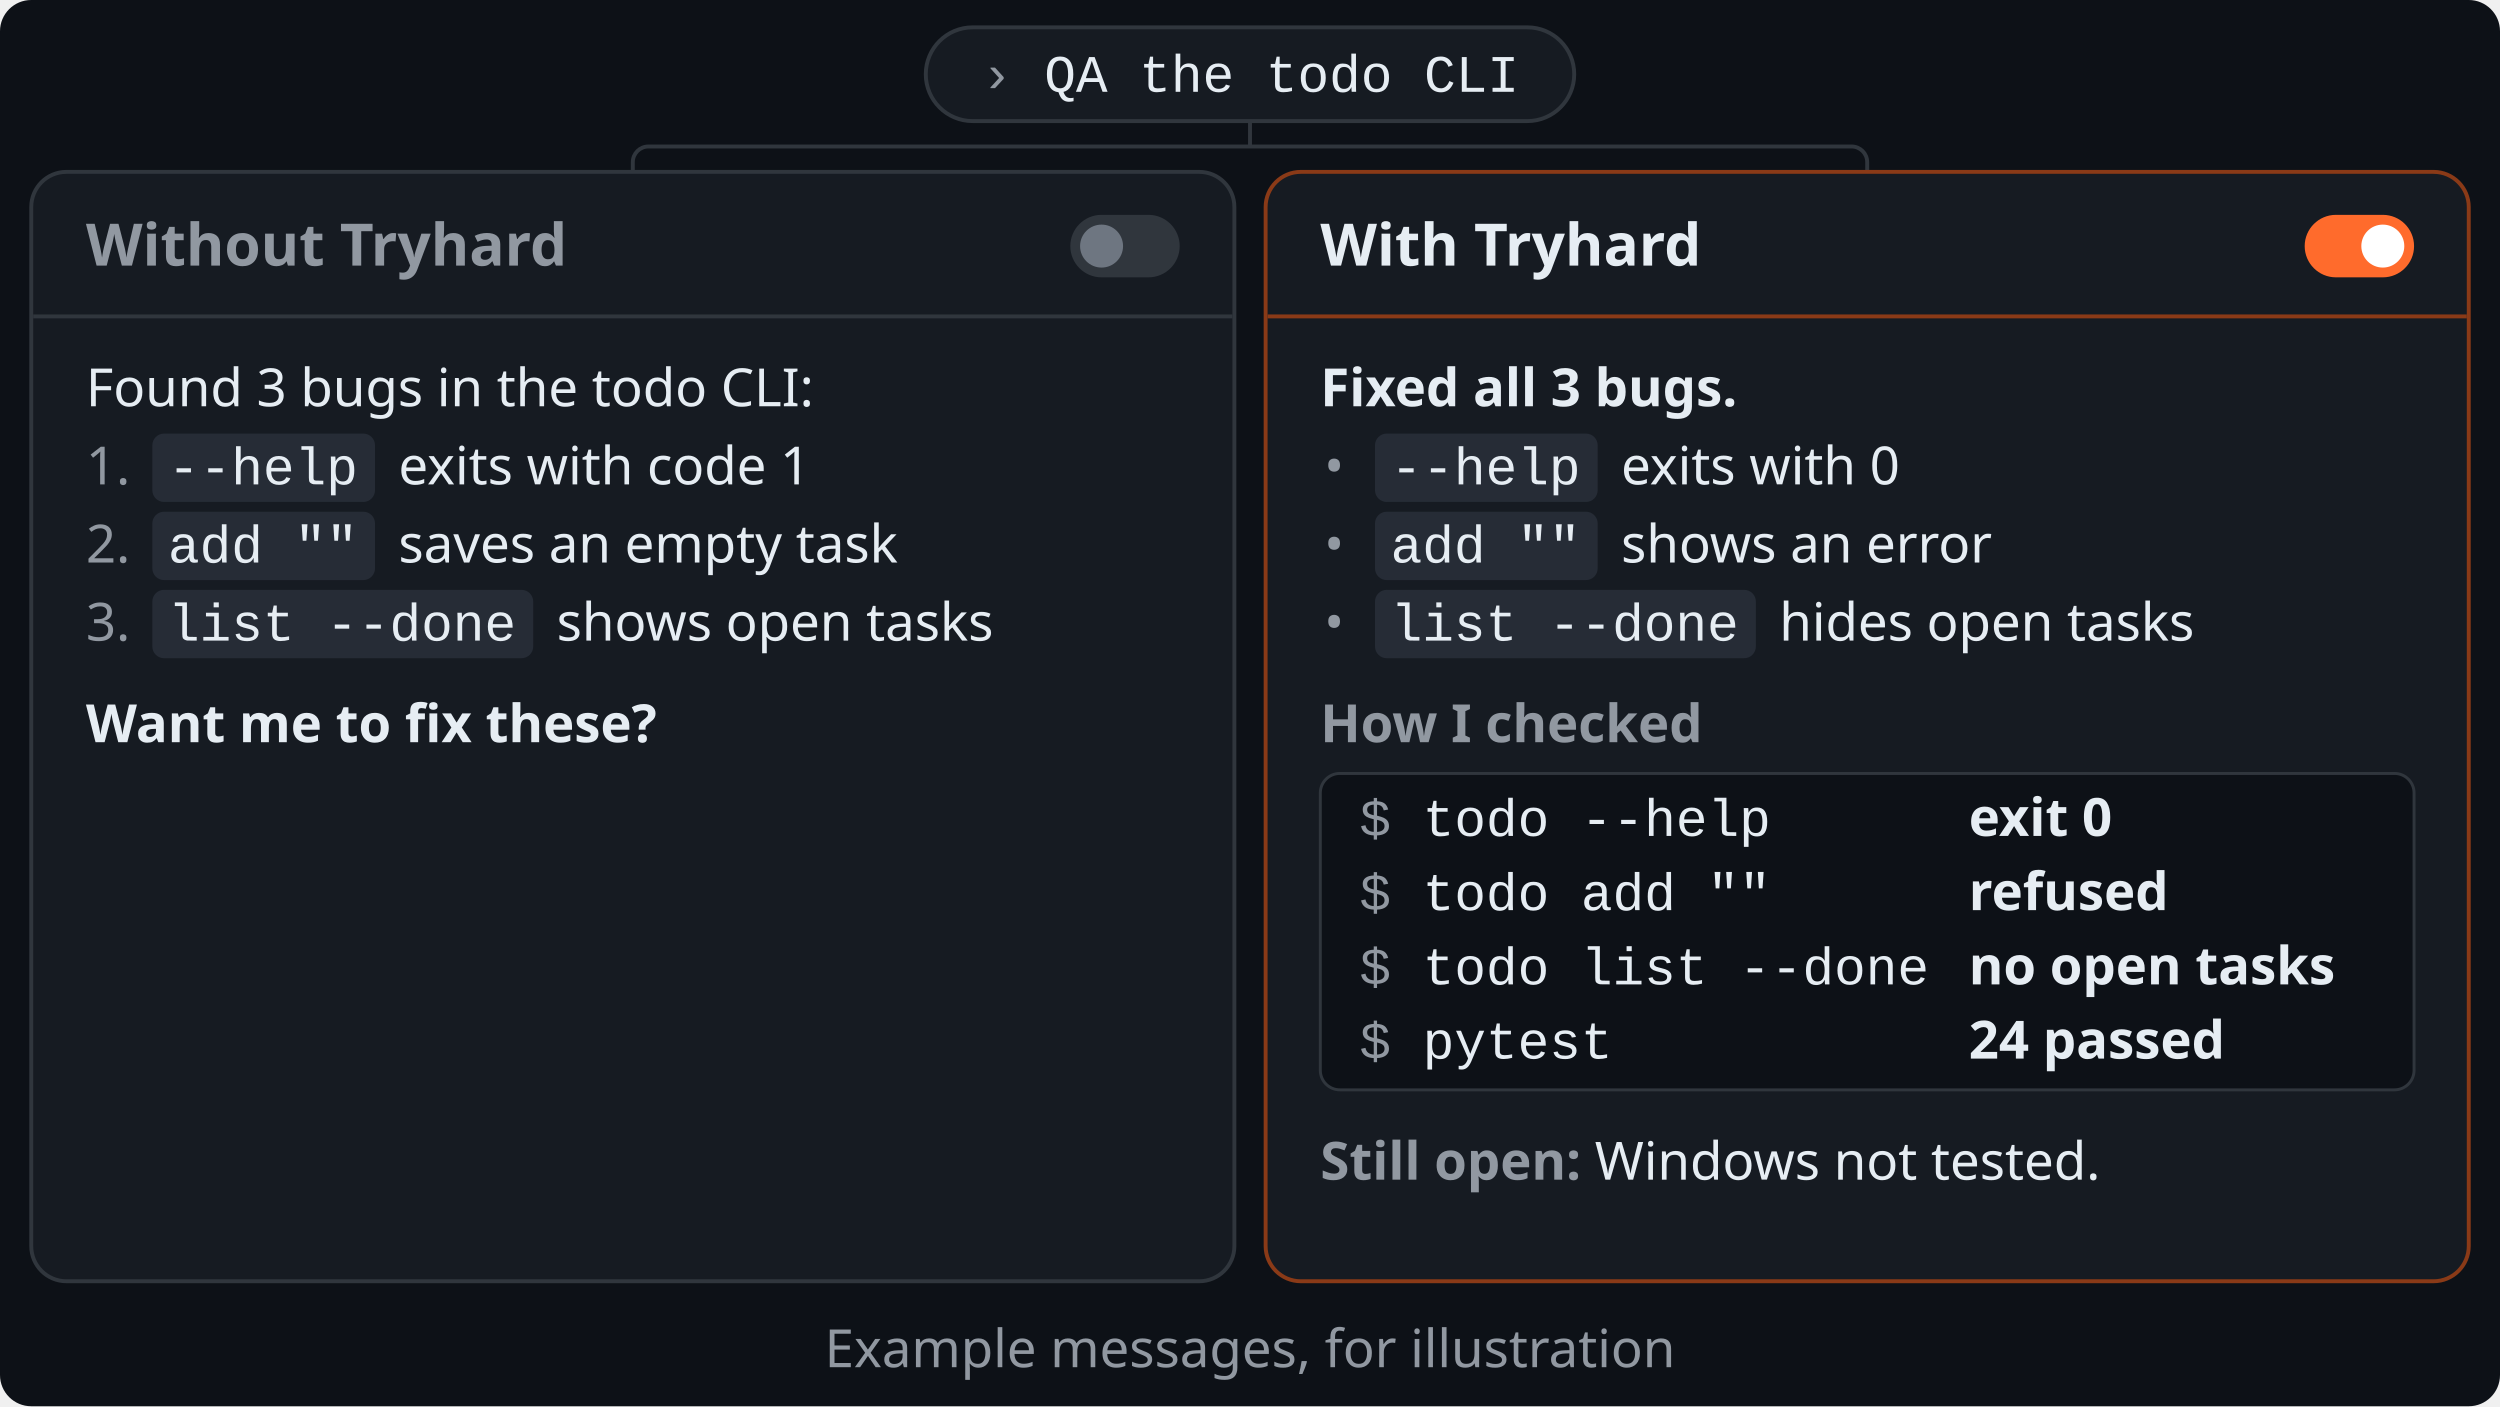
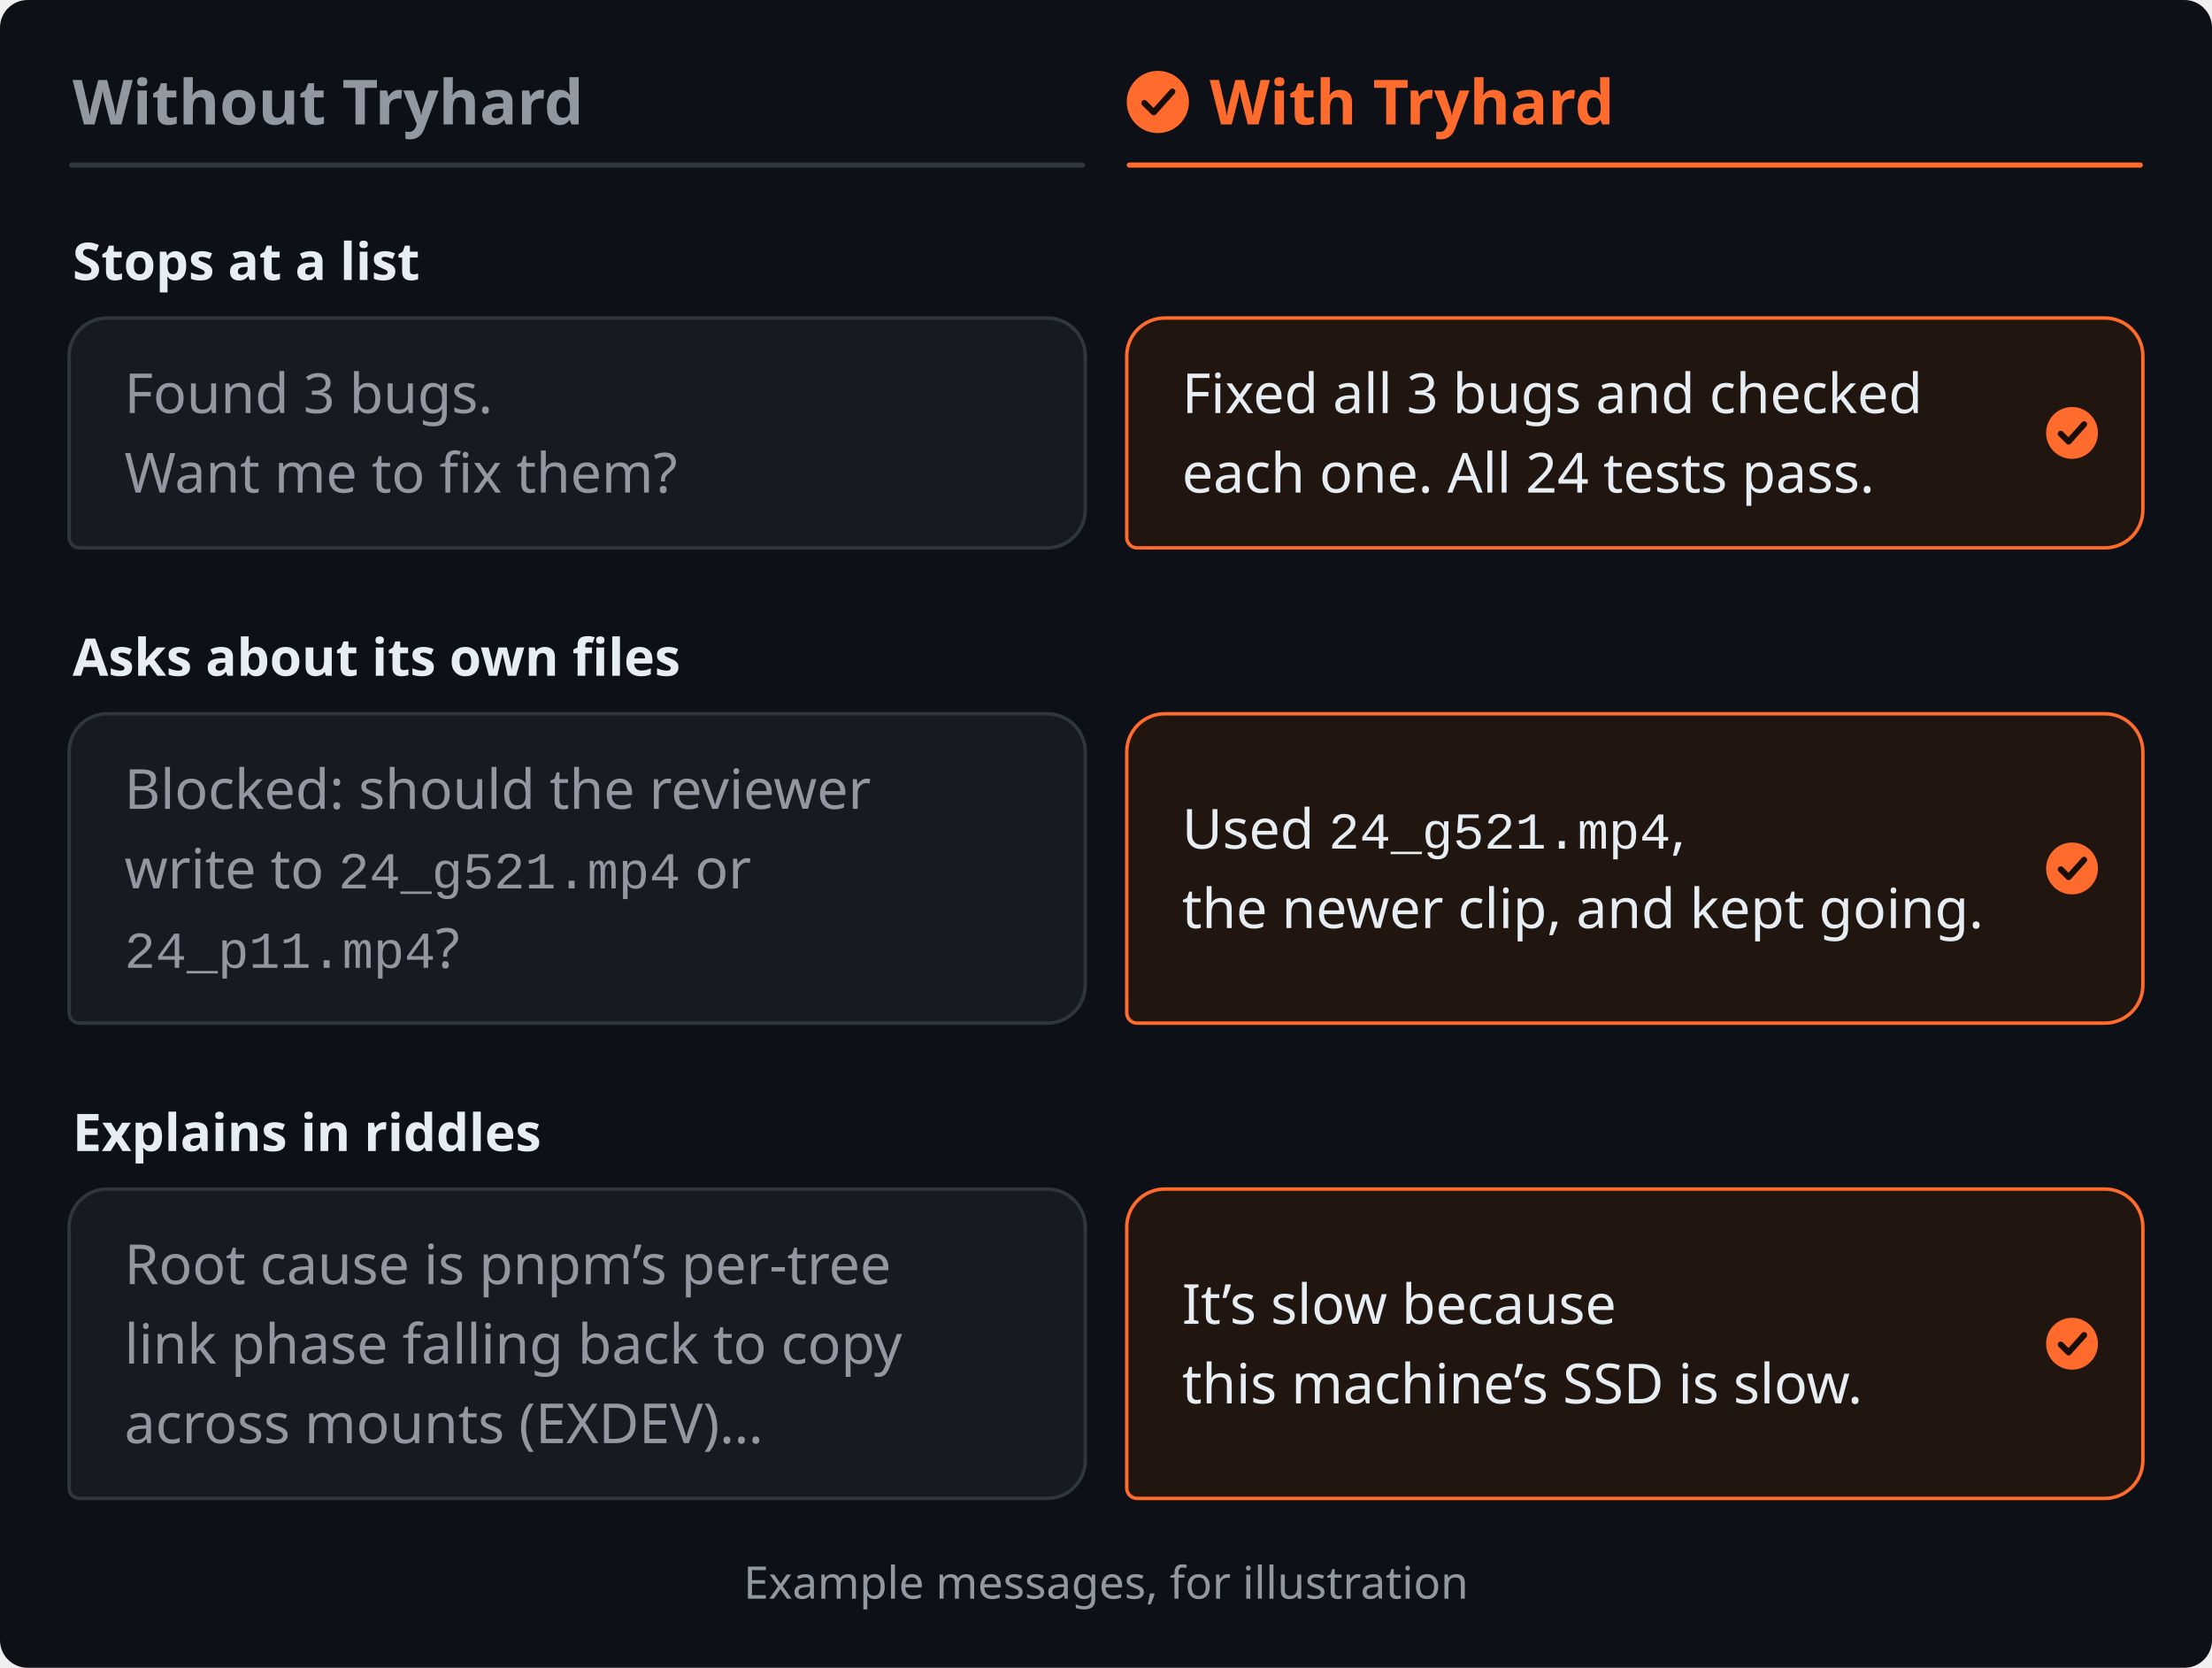
- <svg xmlns="http://www.w3.org/2000/svg" width="1280" height="720" viewBox="0 0 1280 720" role="img" aria-labelledby="title desc">
+ <svg xmlns="http://www.w3.org/2000/svg" width="1280" height="965" viewBox="0 0 1280 965" role="img" aria-labelledby="title desc">
  <style>
    .sans { font-family: -apple-system, BlinkMacSystemFont, 'Segoe UI', 'Noto Sans', Helvetica, Arial, sans-serif; }
    .mono { font-family: ui-monospace, SFMono-Regular, 'SF Mono', Menlo, Consolas, 'Liberation Mono', monospace; }
    .page { fill: #0d1117; }
-     .panel { fill: #161b22; stroke: #30363d; stroke-width: 2; }
-     .panel-done { fill: #161b22; stroke: #8a3a17; stroke-width: 2; }
-     .line { fill: none; stroke: #30363d; stroke-width: 2; }
-     .line-done { fill: none; stroke: #8a3a17; stroke-width: 2; }
-     .chip { fill: #262c36; }
-     .block { fill: #0d1117; stroke: #30363d; stroke-width: 1.5; }
    .ink { fill: #e6edf3; }
    .muted { fill: #9198a1; }
    .hot { fill: #ff6b2c; }
-     .knob { fill: #ffffff; }
-     .off { fill: #30363d; }
-     .off-knob { fill: #6e7681; }
+     .tick { fill: none; stroke: #1a0d06; stroke-width: 3.5; stroke-linecap: round; stroke-linejoin: round; }
+     .b-off { fill: #161b22; stroke: #30363d; stroke-width: 2; }
+     .b-on { fill: #21160f; stroke: #ff6b2c; stroke-width: 2; }
+     .r-off { fill: #30363d; }
+     .t-off { fill: #9198a1; }
+     .t-on { fill: #e6edf3; }
  </style>
-   <rect class="page" width="1280" height="720" rx="16" />
-   <rect class="panel" x="474" y="14" width="332" height="48" rx="24" />
-   <text class="mono ink" x="640" y="47" font-size="27" text-anchor="middle">
-     <tspan class="muted">›</tspan> QA the todo CLI</text>
-   <path class="line" d="M640 62V75M324 88V83a8 8 0 0 1 8-8H948a8 8 0 0 1 8 8V88" />
-   <rect class="panel" x="16" y="88" width="616" height="568" rx="18" />
-   <text class="sans muted" x="44" y="136" font-size="30" font-weight="700">Without Tryhard</text>
-   <rect class="off" x="548" y="110" width="56" height="32" rx="16" />
-   <circle class="off-knob" cx="564" cy="126" r="11" />
-   <path class="line" d="M17 162H631" />
-   <text class="sans ink" x="44" y="208" font-size="27">Found 3 bugs in the todo CLI:</text>
-   <text class="sans muted" x="44" y="248" font-size="27">1.</text>
-   <rect class="chip" x="78" y="222" width="114" height="35" rx="6" />
-   <text class="mono ink" x="86" y="248" font-size="27">--help</text>
-   <text class="sans ink" x="204" y="248" font-size="27">exits with code 1</text>
-   <text class="sans muted" x="44" y="288" font-size="27">2.</text>
-   <rect class="chip" x="78" y="262" width="114" height="35" rx="6" />
-   <text class="mono ink" x="86" y="288" font-size="27">add ""</text>
-   <text class="sans ink" x="204" y="288" font-size="27">saves an empty task</text>
-   <text class="sans muted" x="44" y="328" font-size="27">3.</text>
-   <rect class="chip" x="78" y="302" width="195" height="35" rx="6" />
-   <text class="mono ink" x="86" y="328" font-size="27">list --done</text>
-   <text class="sans ink" x="285" y="328" font-size="27">shows open tasks</text>
-   <text class="sans ink" x="44" y="380" font-size="27" font-weight="600">Want me to fix these?</text>
-   <rect class="panel-done" x="648" y="88" width="616" height="568" rx="18" />
-   <text class="sans ink" x="676" y="136" font-size="30" font-weight="700">With Tryhard</text>
-   <rect class="hot" x="1180" y="110" width="56" height="32" rx="16" />
-   <circle class="knob" cx="1220" cy="126" r="11" />
-   <path class="line-done" d="M649 162H1263" />
-   <text class="sans ink" x="676" y="208" font-size="27" font-weight="700">Fixed all 3 bugs.</text>
-   <text class="sans muted" x="678" y="248" font-size="27">•</text>
-   <rect class="chip" x="704" y="222" width="114" height="35" rx="6" />
-   <text class="mono ink" x="712" y="248" font-size="27">--help</text>
-   <text class="sans ink" x="830" y="248" font-size="27">exits with 0</text>
-   <text class="sans muted" x="678" y="288" font-size="27">•</text>
-   <rect class="chip" x="704" y="262" width="114" height="35" rx="6" />
-   <text class="mono ink" x="712" y="288" font-size="27">add ""</text>
-   <text class="sans ink" x="830" y="288" font-size="27">shows an error</text>
-   <text class="sans muted" x="678" y="328" font-size="27">•</text>
-   <rect class="chip" x="704" y="302" width="195" height="35" rx="6" />
-   <text class="mono ink" x="712" y="328" font-size="27">list --done</text>
-   <text class="sans ink" x="911" y="328" font-size="27">hides open tasks</text>
-   <text class="sans muted" x="676" y="380" font-size="27" font-weight="600">How I checked</text>
-   <rect class="block" x="676" y="396" width="560" height="162" rx="10" />
-   <text class="mono ink" x="696" y="428" font-size="27">
-     <tspan class="muted">$</tspan> todo --help</text>
-   <text class="sans ink" x="1008" y="428" font-size="27" font-weight="600">exit 0</text>
-   <text class="mono ink" x="696" y="466" font-size="27">
-     <tspan class="muted">$</tspan> todo add ""</text>
-   <text class="sans ink" x="1008" y="466" font-size="27" font-weight="600">refused</text>
-   <text class="mono ink" x="696" y="504" font-size="27">
-     <tspan class="muted">$</tspan> todo list --done</text>
-   <text class="sans ink" x="1008" y="504" font-size="27" font-weight="600">no open tasks</text>
-   <text class="mono ink" x="696" y="542" font-size="27">
-     <tspan class="muted">$</tspan> pytest</text>
-   <text class="sans ink" x="1008" y="542" font-size="27" font-weight="600">24 passed</text>
-   <text class="sans ink" x="676" y="604" font-size="27">
-     <tspan class="muted" font-weight="600">Still open:</tspan> Windows not tested.</text>
-   <text class="sans muted" x="640" y="700" font-size="27" text-anchor="middle">Example messages, for illustration</text>
+   <rect class="page" width="1280" height="965" rx="16" />
+   <text class="sans muted" x="42" y="72" font-size="36" font-weight="800">Without Tryhard</text>
+   <g>
+     <circle class="hot" cx="670" cy="59" r="18" />
+     <path class="tick" d="M662.2 59.6l5.4 5.4l10.8 -12" />
+   </g>
+   <text class="sans hot" x="700" y="72" font-size="36" font-weight="800">With Tryhard</text>
+   <rect class="r-off" x="40" y="94" width="588" height="3" rx="1.5" />
+   <rect class="hot" x="652" y="94" width="588" height="3" rx="1.5" />
+   <text class="sans ink" x="42" y="162" font-size="30" font-weight="700">Stops at a list</text>
+   <path class="b-off" d="M62 184H606a22 22 0 0 1 22 22V295a22 22 0 0 1 -22 22H46a6 6 0 0 1 -6 -6V206a22 22 0 0 1 22 -22Z" />
+   <text class="sans t-off" x="72" y="239" font-size="32">Found 3 bugs.</text>
+   <text class="sans t-off" x="72" y="285" font-size="32">Want me to fix them?</text>
+   <path class="b-on" d="M674 184H1218a22 22 0 0 1 22 22V295a22 22 0 0 1 -22 22H658a6 6 0 0 1 -6 -6V206a22 22 0 0 1 22 -22Z" />
+   <text class="sans t-on" x="684" y="239" font-size="32">Fixed all 3 bugs and checked</text>
+   <text class="sans t-on" x="684" y="285" font-size="32">each one. All 24 tests pass.</text>
+   <g>
+     <circle class="hot" cx="1199" cy="250.5" r="15" />
+     <path class="tick" d="M1192.5 251l4.5 4.5l9 -10" />
+   </g>
+   <text class="sans ink" x="42" y="391" font-size="30" font-weight="700">Asks about its own files</text>
+   <path class="b-off" d="M62 413H606a22 22 0 0 1 22 22V570a22 22 0 0 1 -22 22H46a6 6 0 0 1 -6 -6V435a22 22 0 0 1 22 -22Z" />
+   <text class="sans t-off" x="72" y="468" font-size="32">Blocked: should the reviewer</text>
+   <text class="sans t-off" x="72" y="514" font-size="32">write to <tspan class="mono" font-size="30">24_g521.mp4</tspan> or</text>
+   <text class="sans t-off" x="72" y="560" font-size="32">
+     <tspan class="mono" font-size="30">24_p11.mp4</tspan>?</text>
+   <path class="b-on" d="M674 413H1218a22 22 0 0 1 22 22V570a22 22 0 0 1 -22 22H658a6 6 0 0 1 -6 -6V435a22 22 0 0 1 22 -22Z" />
+   <text class="sans t-on" x="684" y="491" font-size="32">Used <tspan class="mono" font-size="30">24_g521.mp4</tspan>,</text>
+   <text class="sans t-on" x="684" y="537" font-size="32">the newer clip, and kept going.</text>
+   <g>
+     <circle class="hot" cx="1199" cy="502.5" r="15" />
+     <path class="tick" d="M1192.5 503l4.5 4.5l9 -10" />
+   </g>
+   <text class="sans ink" x="42" y="666" font-size="30" font-weight="700">Explains in riddles</text>
+   <path class="b-off" d="M62 688H606a22 22 0 0 1 22 22V845a22 22 0 0 1 -22 22H46a6 6 0 0 1 -6 -6V710a22 22 0 0 1 22 -22Z" />
+   <text class="sans t-off" x="72" y="743" font-size="32">Root cause is pnpm’s per-tree</text>
+   <text class="sans t-off" x="72" y="789" font-size="32">link phase falling back to copy</text>
+   <text class="sans t-off" x="72" y="835" font-size="32">across mounts (EXDEV)…</text>
+   <path class="b-on" d="M674 688H1218a22 22 0 0 1 22 22V845a22 22 0 0 1 -22 22H658a6 6 0 0 1 -6 -6V710a22 22 0 0 1 22 -22Z" />
+   <text class="sans t-on" x="684" y="766" font-size="32">It’s slow because</text>
+   <text class="sans t-on" x="684" y="812" font-size="32">this machine’s SSD is slow.</text>
+   <g>
+     <circle class="hot" cx="1199" cy="777.5" r="15" />
+     <path class="tick" d="M1192.5 778l4.5 4.5l9 -10" />
+   </g>
+   <text class="sans muted" x="640" y="925" font-size="26" text-anchor="middle">Example messages, for illustration</text>
</svg>
